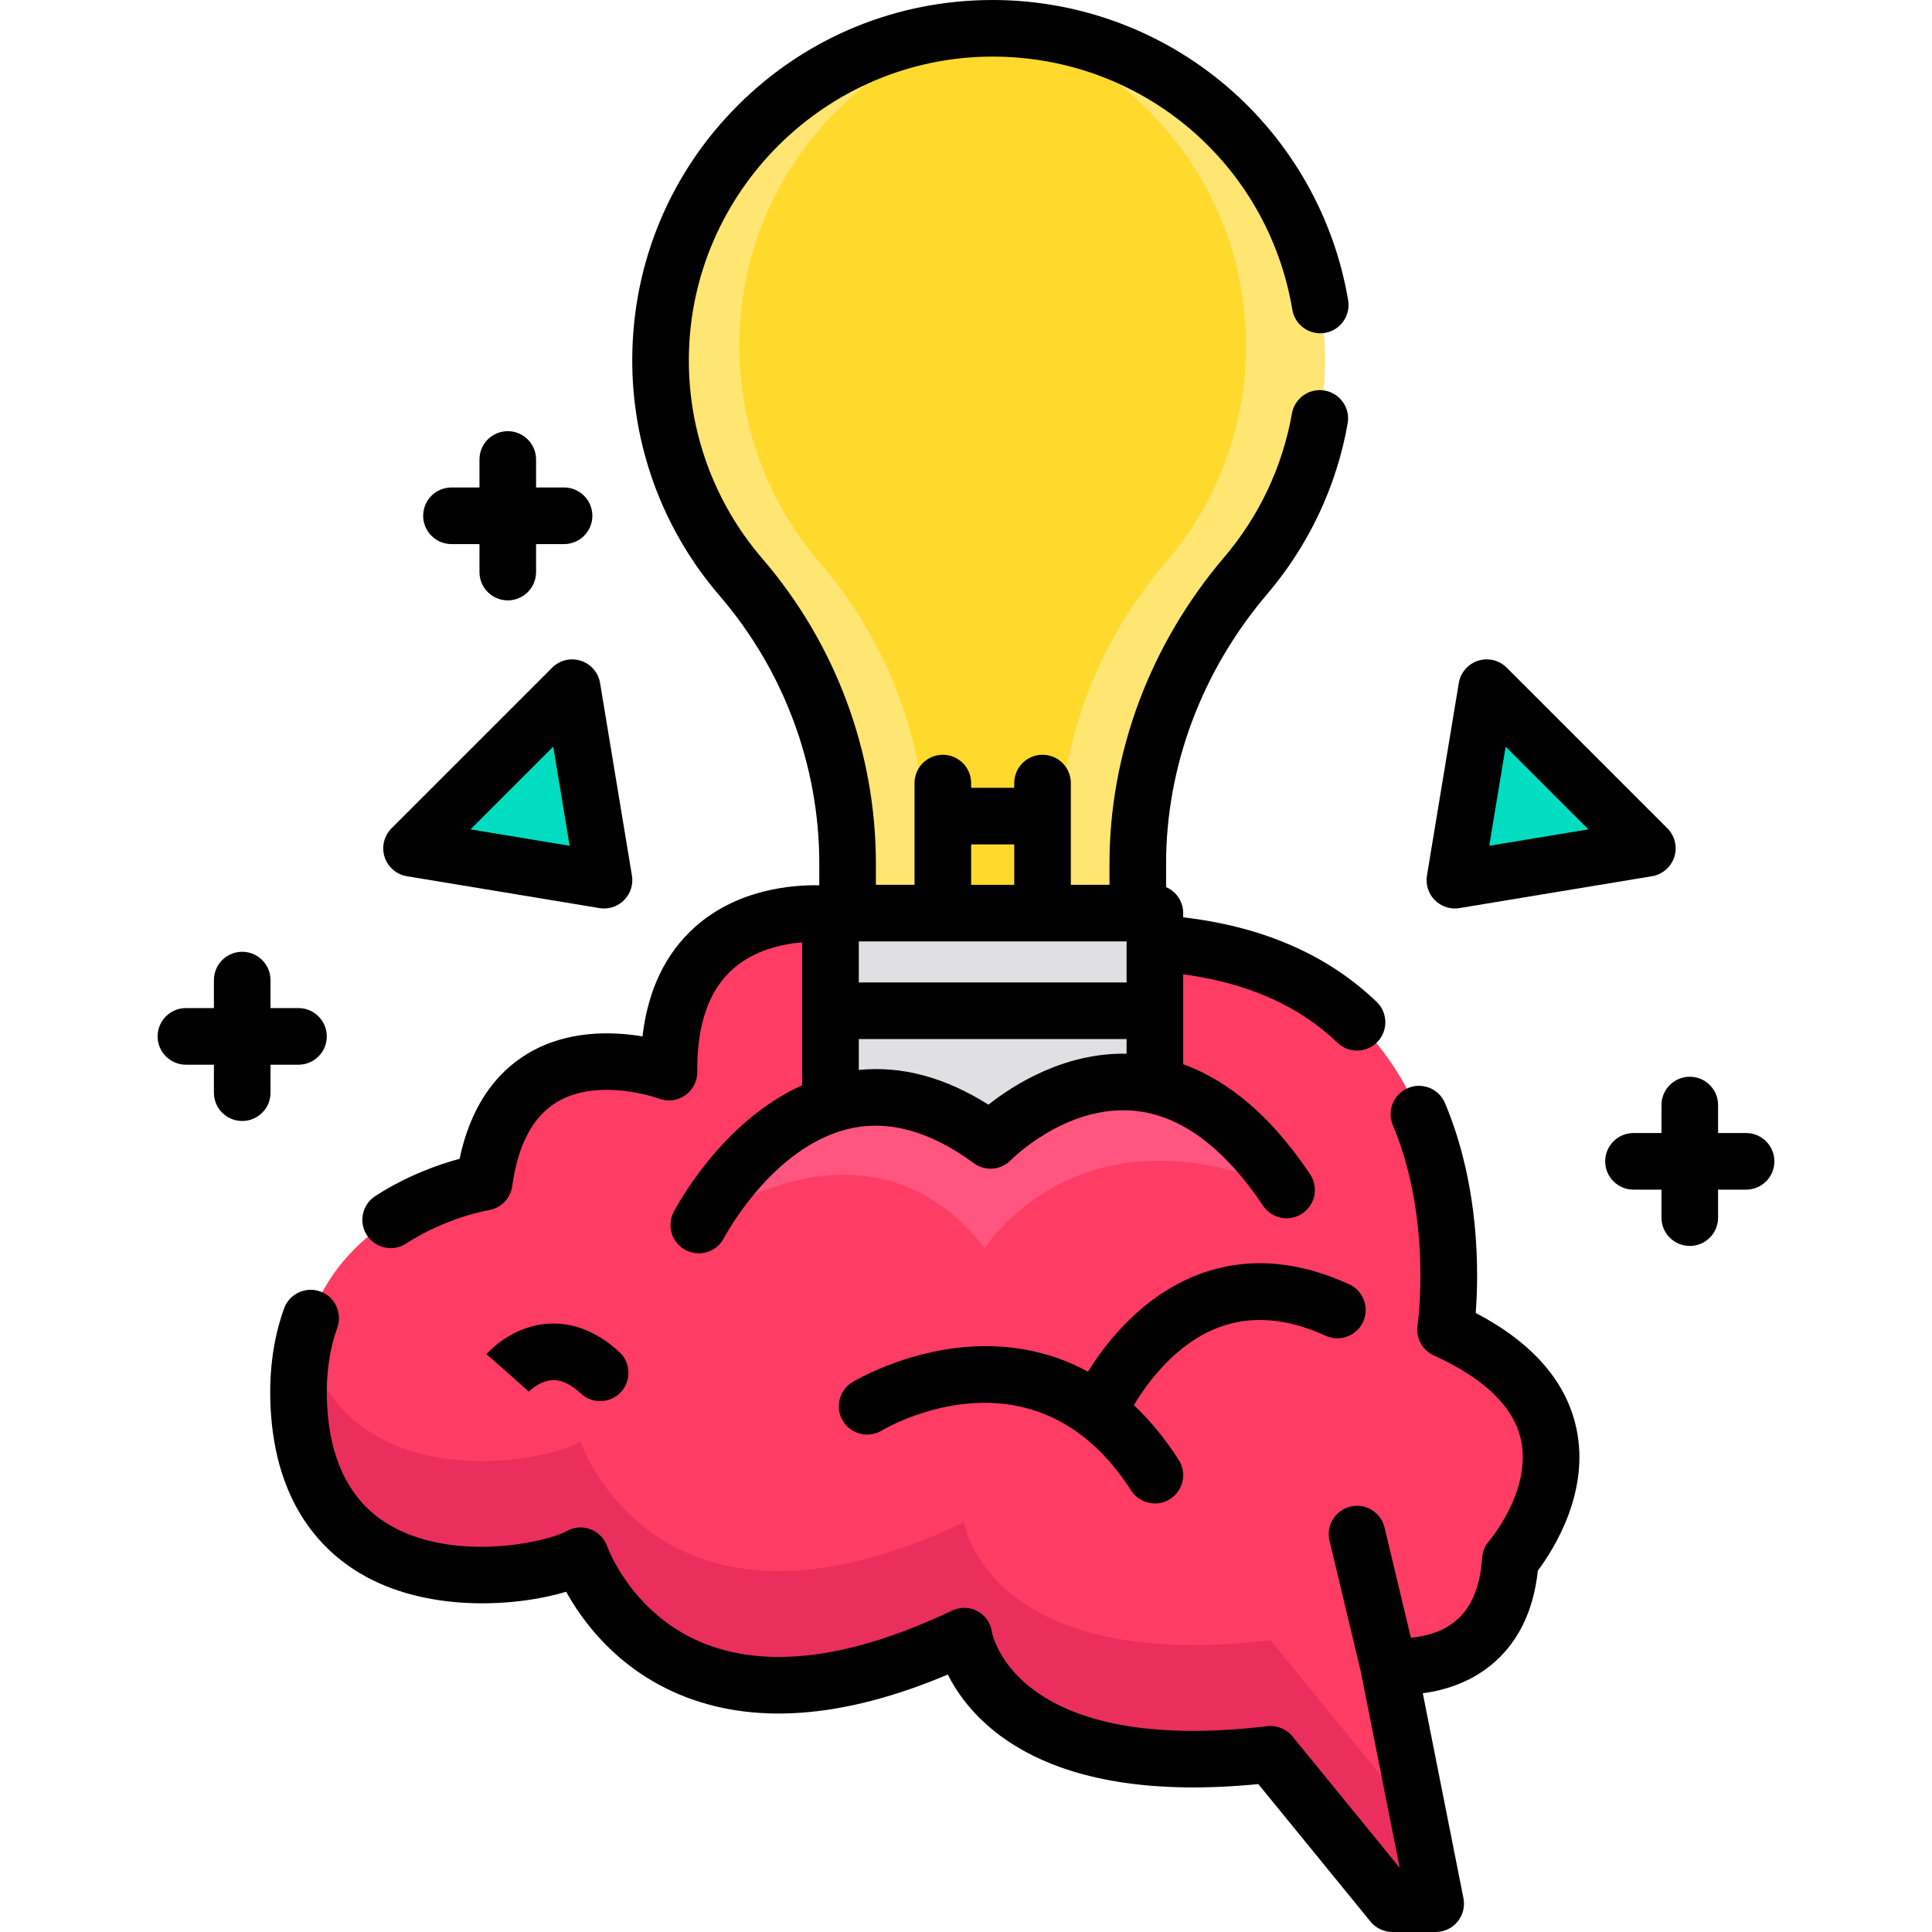
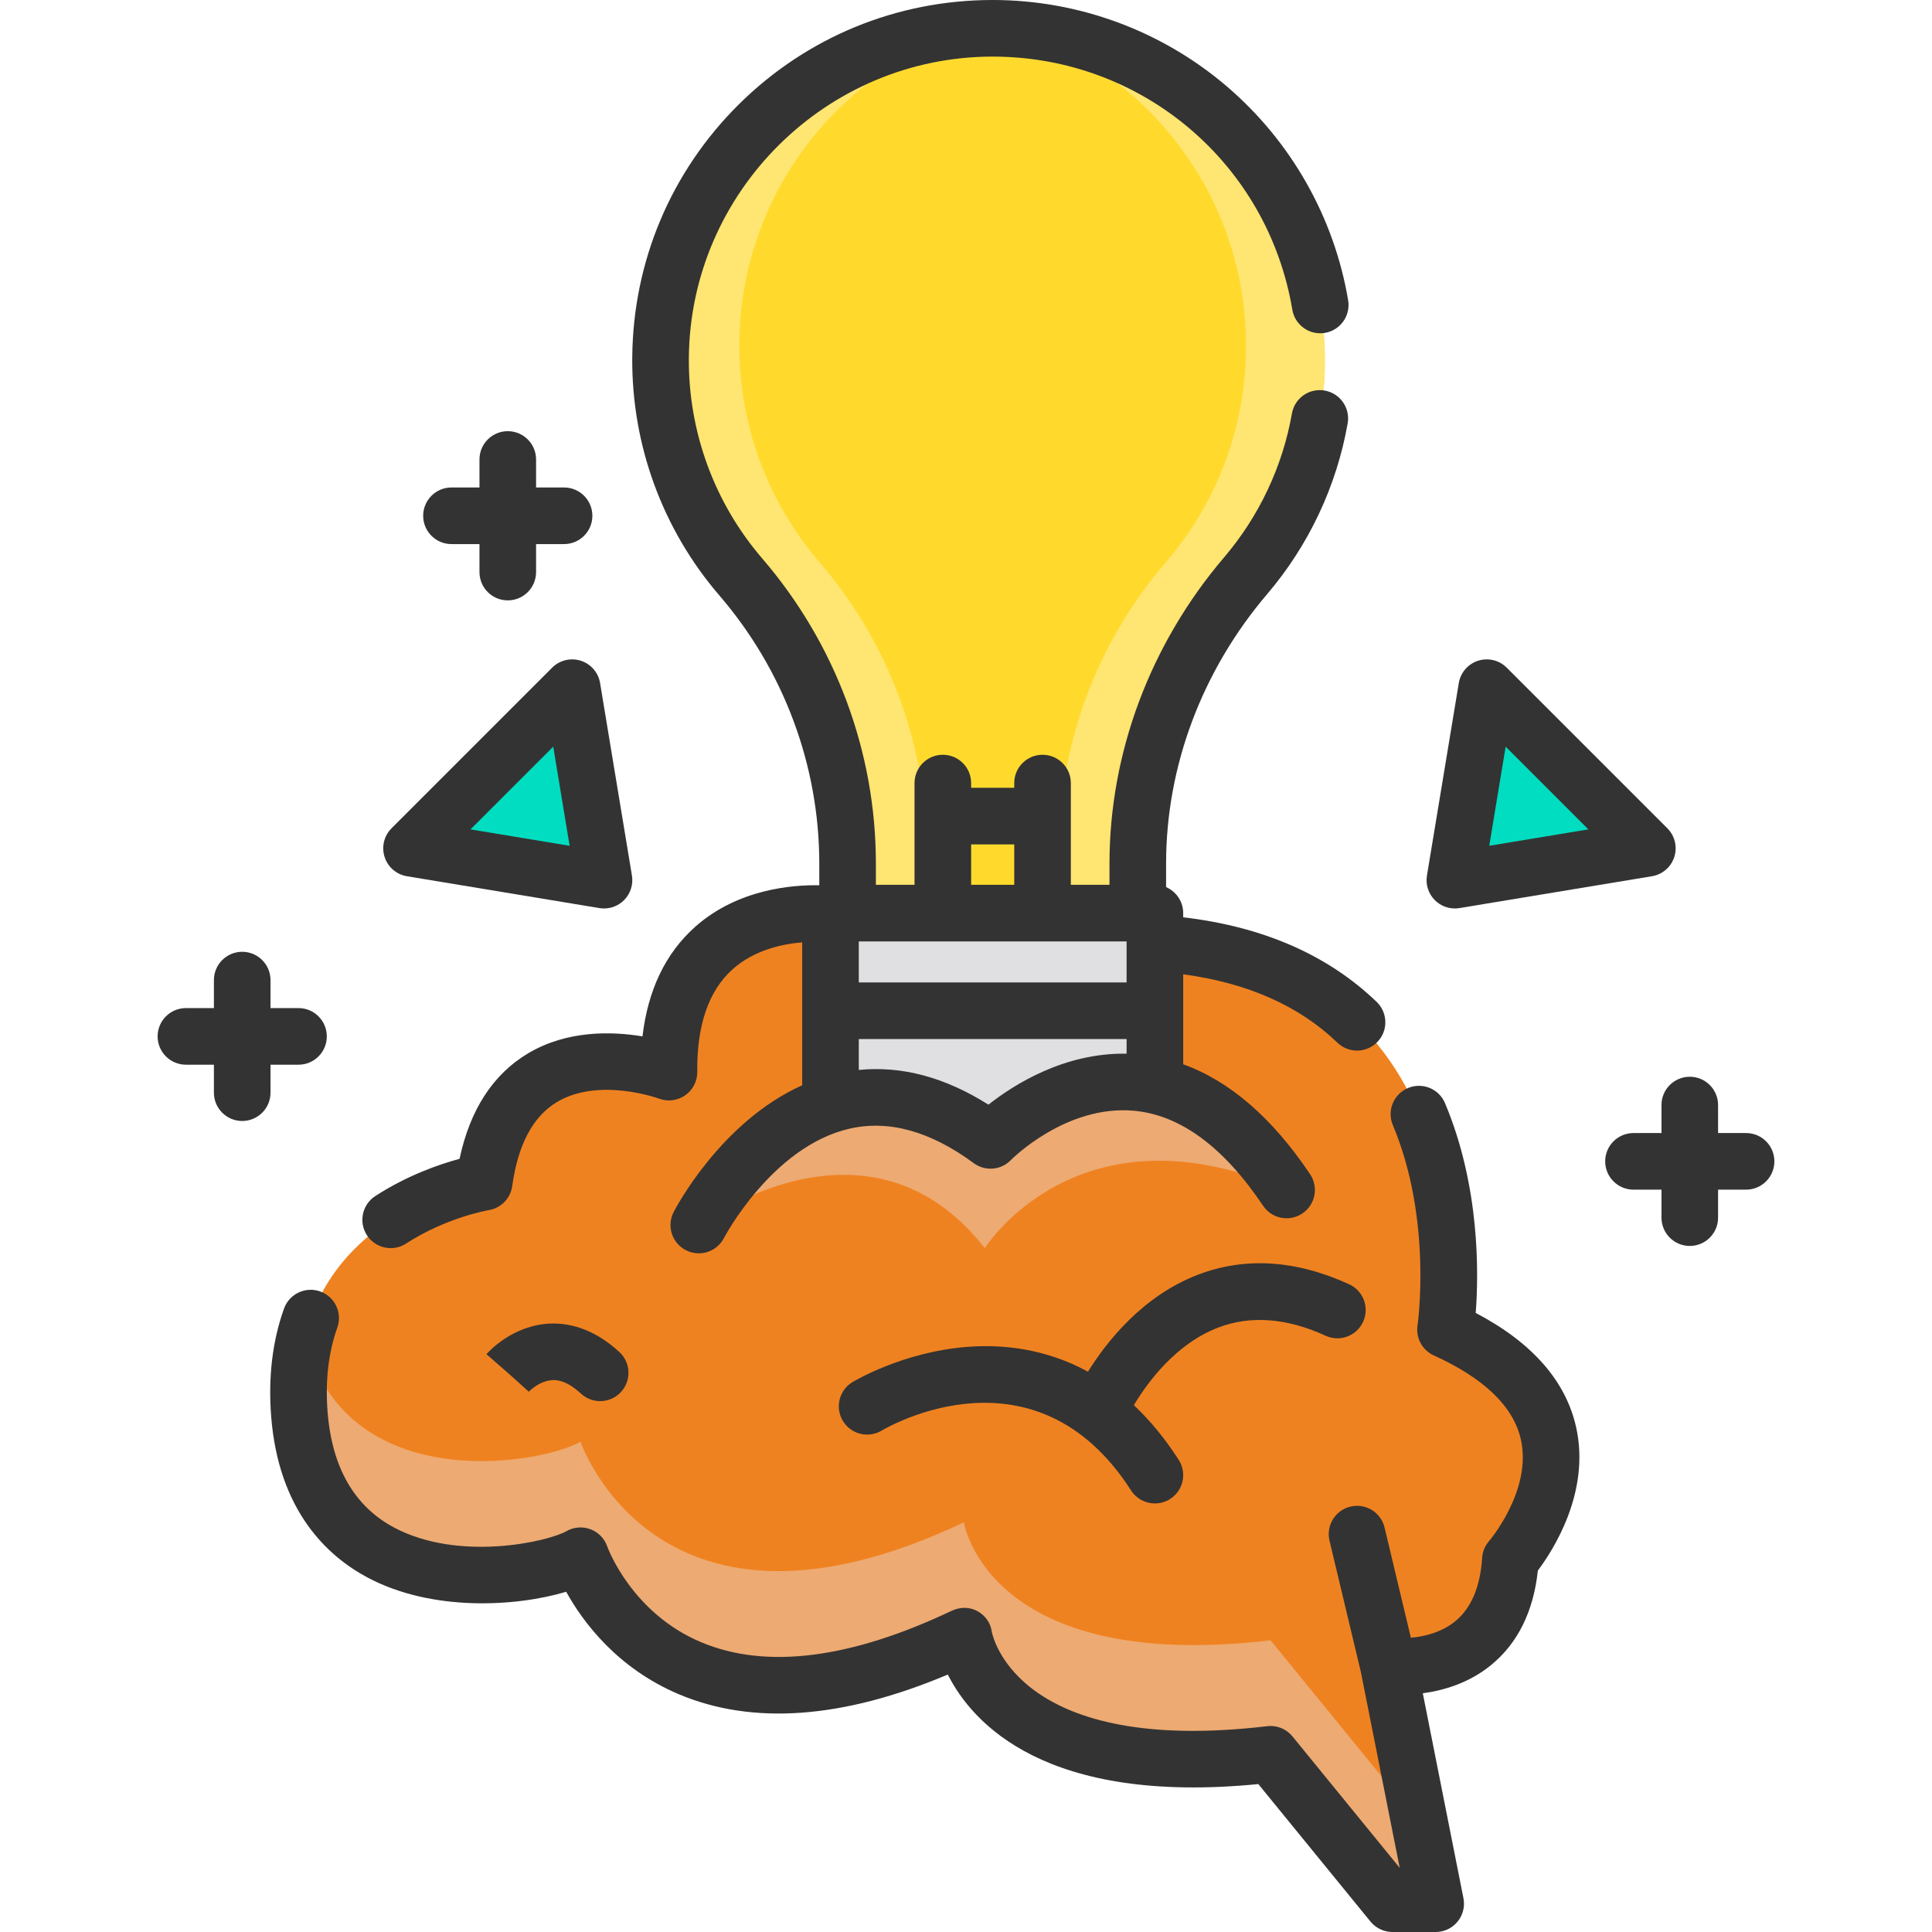
- <svg xmlns="http://www.w3.org/2000/svg" version="1.1" id="Capa_1" x="0px" y="0px" viewBox="0 0 511.997 511.997" style="enable-background:new 0 0 511.997 511.997;" xml:space="preserve">
-   <path style="fill:#FF3C63;" d="M220.089,242.291c0,0-43.325-5.576-42.804,41.833c0,0-42.721-16.15-48.972,29.175  c0,0-53.14,8.336-48.972,61.476s62.518,44.284,74.501,37.511c0,0,20.318,59.913,101.592,21.36c0,0,6.252,40.116,81.273,31.259  l32.301,39.595h11.462l-12.504-63.039c0,0,30.217,4.168,32.301-28.133c0,0,33.343-38.032-17.192-60.955  c0,0,16-105.395-89.609-102.634C293.464,249.739,269.144,210.877,220.089,242.291z" />
-   <path style="fill:#EA2F5C;" d="M380.468,504.5h-11.462l-32.301-39.595c-75.022,8.857-81.273-31.259-81.273-31.259  c-81.273,38.553-101.592-21.36-101.592-21.36c-11.983,6.773-70.333,15.63-74.501-37.511c-0.604-7.752,0-14.556,1.5-20.506  c10.159,42.273,61.81,34.124,73,27.8c0,0,20.318,59.913,101.592,21.36c0,0,6.252,40.116,81.273,31.259l32.301,39.595h5.47  L380.468,504.5z" />
-   <path style="fill:#FFDA2D;" d="M351.096,95.524c0-48.614-39.409-88.024-88.023-88.024c-48.375-0.001-87.608,38.88-88.022,87.253  c-0.19,22.225,7.858,42.566,21.274,58.155c18.192,21.138,28.293,48.044,28.293,75.933v13.14h76.908v-13.137  c0-28.041,10.394-54.926,28.58-76.271C343.196,137.21,351.096,117.29,351.096,95.524z" />
+ <svg xmlns="http://www.w3.org/2000/svg" version="1.1" id="Capa_1" x="0px" y="0px" width="1559.061px" height="1559.059px" viewBox="0 0 1559.061 1559.059" enable-background="new 0 0 1559.061 1559.059" xml:space="preserve">
+   <path fill="#EF8220" d="M670.184,737.79c0,0-131.927-16.979-130.341,127.384c0,0-130.088-49.178-149.122,88.84  c0,0-161.814,25.383-149.123,187.197s190.371,134.848,226.86,114.223c0,0,61.869,182.439,309.354,65.043  c0,0,19.037,122.154,247.48,95.186l98.358,120.568h34.903l-38.076-191.957c0,0,92.013,12.691,98.358-85.666  c0,0,101.531-115.811-52.351-185.611c0,0,48.721-320.934-272.864-312.527C893.614,760.47,819.56,642.133,670.184,737.79z" />
+   <path fill="#EDAA72" d="M1158.547,1536.231h-34.902l-98.358-120.568c-228.446,26.969-247.48-95.186-247.48-95.186  c-247.481,117.396-309.354-65.043-309.354-65.043c-36.489,20.625-214.168,47.594-226.86-114.223  c-1.839-23.605,0-44.324,4.568-62.441c30.935,128.723,188.214,103.908,222.289,84.652c0,0,61.87,182.438,309.354,65.041  c0,0,19.038,122.156,247.481,95.186l98.358,120.57h16.656L1158.547,1536.231z" />
+   <path fill="#FFDA2D" d="M1069.107,290.876c0-148.032-120.003-268.038-268.035-268.038  c-147.305-0.003-266.771,118.392-268.032,265.69c-0.578,67.677,23.929,129.616,64.781,177.085  c55.396,64.366,86.153,146.297,86.153,231.221v40.012h234.189v-40.003c0-85.386,31.65-167.253,87.028-232.249  C1045.052,417.812,1069.107,357.155,1069.107,290.876z" />
  <g>
-     <path style="fill:#FFE571;" d="M217.218,149.047c18.194,21.135,28.296,48.039,28.296,75.93v17.005h-20.895v-13.143   c0-27.891-10.102-54.795-28.296-75.929c-13.411-15.586-21.457-35.928-21.273-58.159c0.396-46.49,36.656-84.216,82.427-87.073   c-35.449,11.143-61.201,44.066-61.533,83.211C195.752,113.11,203.798,133.452,217.218,149.047z" />
-     <path style="fill:#FFE571;" d="M308.926,149.047c-18.194,21.135-28.296,48.039-28.296,75.93v17.005h20.895v-13.143   c0-27.891,10.102-54.795,28.296-75.929c13.411-15.586,21.457-35.928,21.273-58.159c-0.396-46.49-36.656-84.216-82.427-87.073   c35.449,11.143,61.201,44.066,61.533,83.211C330.392,113.11,322.346,133.452,308.926,149.047z" />
+     <path fill="#FFE571" d="M661.441,453.856c55.401,64.357,86.163,146.281,86.163,231.211v51.781h-63.627v-40.021   c0-84.93-30.761-166.854-86.162-231.208c-40.838-47.461-65.338-109.403-64.778-177.098   C534.243,146.958,644.657,32.08,784.032,23.38c-107.944,33.931-186.36,134.184-187.371,253.382   C596.076,344.427,620.577,406.369,661.441,453.856z" />
+     <path fill="#FFE571" d="M940.697,453.856c-55.401,64.357-86.163,146.281-86.163,231.211v51.781h63.627v-40.021   c0-84.93,30.761-166.854,86.163-231.208c40.837-47.461,65.338-109.403,64.777-177.098   C1067.896,146.958,957.481,32.08,818.106,23.38c107.944,33.931,186.36,134.184,187.371,253.382   C1006.062,344.427,981.562,406.369,940.697,453.856z" />
  </g>
-   <rect x="220.088" y="241.98" style="fill:#E0E0E3;" width="85.967" height="56.997" />
-   <path style="fill:#FF557E;" d="M340.959,315.353c1.629,0.707-2.126-3.087-3.193-4.514c-36.367-48.65-75.266-8.626-75.266-8.626  c-47.722-35.24-77.315,22.439-77.315,22.439s44.545-33.695,75.804,6.125C260.989,330.776,285.649,291.355,340.959,315.353z" />
+   <rect x="670.181" y="736.843" fill="#E0E0E3" width="261.774" height="173.56" />
+   <path fill="#EDAA72" d="M1038.24,960.268c4.96,2.152-6.474-9.4-9.724-13.746c-110.739-148.141-229.188-26.266-229.188-26.266  c-145.316-107.309-235.429,68.328-235.429,68.328s135.642-102.604,230.827,18.65C794.727,1007.231,869.817,887.192,1038.24,960.268z  " />
  <g>
-     <polygon style="fill:#00DDC0;" points="385.552,233.251 436.561,224.811 393.993,182.242  " />
-     <polygon style="fill:#00DDC0;" points="160.068,233.251 109.06,224.811 151.628,182.242  " />
+     <polygon fill="#00DDC0" points="1174.028,710.263 1329.354,684.562 1199.731,554.938  " />
+     <polygon fill="#00DDC0" points="487.416,710.263 332.094,684.562 461.716,554.938  " />
  </g>
-   <path d="M103.536,330.767c1.398,0,2.814-0.391,4.075-1.209c10.76-6.979,21.774-8.835,21.863-8.85  c3.269-0.513,5.815-3.106,6.268-6.385c1.514-10.974,5.499-18.466,11.845-22.267c11.148-6.674,26.911-0.966,27.046-0.917  c2.319,0.875,4.919,0.551,6.95-0.869c2.03-1.42,3.229-3.751,3.202-6.229c-0.136-12.337,3.006-21.474,9.339-27.156  c5.724-5.136,13.18-6.724,18.464-7.15v37.87c-21.567,9.695-33.515,32.531-34.075,33.622c-1.889,3.68-0.438,8.188,3.238,10.083  c1.098,0.566,2.271,0.835,3.427,0.835c2.716,0,5.339-1.479,6.674-4.056c0.125-0.241,12.762-24.217,33.203-28.965  c10.421-2.42,21.518,0.649,32.99,9.121c3.019,2.229,7.22,1.884,9.833-0.806c0.144-0.146,14.535-14.708,32.621-13.084  c12.258,1.108,23.774,9.578,34.23,25.174c2.307,3.439,6.965,4.358,10.406,2.053c3.44-2.307,4.359-6.966,2.053-10.406  c-10.013-14.934-21.29-24.678-33.631-29.135v-23.838c16.984,2.267,30.715,8.341,40.871,18.116c1.455,1.4,3.328,2.097,5.2,2.097  c1.968,0,3.933-0.77,5.404-2.299c2.873-2.984,2.782-7.732-0.202-10.604c-12.924-12.44-30.16-19.958-51.273-22.418v-1.115  c0-3.087-1.866-5.737-4.531-6.887v-6.25c0-25.771,9.514-51.13,26.789-71.406c11.021-12.936,18.396-28.582,21.331-45.248  c0.718-4.08-2.007-7.969-6.086-8.688c-4.087-0.722-7.97,2.008-8.688,6.086c-2.471,14.037-8.687,27.219-17.976,38.121  c-19.585,22.987-30.371,51.802-30.371,81.135v5.637h-10.243v-26.96c0-4.143-3.357-7.5-7.5-7.5s-7.5,3.357-7.5,7.5v1.257h-11.422  v-1.257c0-4.143-3.357-7.5-7.5-7.5s-7.5,3.357-7.5,7.5v26.961h-10.242v-5.639c0-29.562-10.692-58.266-30.108-80.826  c-12.715-14.774-19.626-33.667-19.458-53.197c0.376-44.013,36.498-79.82,80.521-79.819c39.477,0,72.872,28.206,79.405,67.067  c0.687,4.084,4.553,6.837,8.64,6.153c4.085-0.688,6.84-4.556,6.153-8.64c-3.701-22.012-15.136-42.158-32.199-56.729  C307.814,8.116,285.796,0,263.073,0c-0.001,0,0,0-0.002,0c-25.387,0-49.279,9.823-67.274,27.659  c-17.996,17.839-28.027,41.645-28.245,67.03c-0.198,23.167,8.001,45.58,23.089,63.111c17.074,19.839,26.478,45.069,26.478,71.041  v5.764c-6.918-0.137-21.554,0.927-32.884,11.002c-7.845,6.977-12.525,16.72-13.971,29.044c-8.092-1.347-19.933-1.672-30.281,4.476  c-9.311,5.533-15.418,14.929-18.197,27.971c-5.305,1.433-13.829,4.356-22.338,9.876c-3.475,2.254-4.464,6.898-2.21,10.374  C98.674,329.562,101.08,330.767,103.536,330.767z M298.558,249.481v10.874h-70.97v-10.874L298.558,249.481L298.558,249.481z   M261.944,292.745c-11.498-7.269-23.011-10.342-34.356-9.199v-8.19h70.97v3.884C282.118,278.933,268.735,287.387,261.944,292.745z   M257.361,223.776h11.422v10.704h-11.422V223.776z" />
-   <path d="M391.078,347.937c0.796-10.362,1.168-33.481-8.136-55.593c-1.607-3.817-6.003-5.609-9.822-4.004  c-3.817,1.606-5.61,6.004-4.004,9.822c10.548,25.066,6.582,52.818,6.542,53.085c-0.504,3.319,1.26,6.569,4.316,7.956  c13.396,6.077,21.166,13.602,23.091,22.365c2.951,13.437-8.343,26.703-8.439,26.815c-1.09,1.243-1.738,2.812-1.845,4.462  c-0.493,7.646-2.868,13.279-7.058,16.744c-3.719,3.076-8.371,4.114-11.826,4.425l-6.974-29.202  c-0.962-4.029-5.002-6.514-9.037-5.553c-4.028,0.962-6.515,5.008-5.553,9.037l8.304,34.774l10.301,51.933l-28.422-34.84  c-1.621-1.985-4.145-3.016-6.69-2.707c-65.302,7.715-72.584-22.984-72.99-25.012c-0.313-2.366-1.72-4.337-3.815-5.485  c-2.108-1.155-4.63-1.119-6.804-0.09c-26.821,12.723-49.126,15.544-66.296,8.381c-18.616-7.766-24.93-25.234-24.979-25.374  c-0.718-2.115-2.341-3.801-4.428-4.598c-2.087-0.798-4.42-0.622-6.365,0.478c-5.137,2.901-28.646,8.138-45.689-0.933  c-10.554-5.616-16.49-15.924-17.645-30.636c-0.647-8.257,0.219-15.775,2.576-22.347c1.398-3.899-0.629-8.193-4.527-9.592  c-3.898-1.395-8.192,0.628-9.592,4.527c-3.078,8.582-4.226,18.199-3.411,28.585c1.97,25.104,14.982,37.079,25.552,42.703  c17.141,9.122,39.417,7.72,52.63,3.771c4.334,7.831,13.382,20.18,29.81,27.135c19.574,8.284,43.538,6.532,71.322-5.197  c6.522,12.927,25.959,34.559,82.291,29.025l29.729,36.441c1.425,1.746,3.559,2.759,5.812,2.759h11.462  c2.245,0,4.372-1.006,5.796-2.74c1.425-1.735,1.998-4.017,1.561-6.219l-10.771-54.307c5.436-0.725,12.205-2.666,18.076-7.46  c7.083-5.781,11.253-14.201,12.414-25.054c4.058-5.402,13.884-20.674,10.199-37.744C415.067,366.08,406.106,355.824,391.078,347.937  z" />
-   <path d="M145.526,350.773c-9.719,0.518-15.935,7.329-16.611,8.104l5.649,4.934l5.584,5.007c0.018-0.02,1.827-1.953,4.428-2.749  c1.891-0.577,4.926-0.873,9.381,3.248c1.443,1.335,3.27,1.994,5.091,1.994c2.018,0,4.03-0.81,5.508-2.407  c2.813-3.041,2.628-7.786-0.413-10.599C156.939,351.642,150.034,350.525,145.526,350.773z" />
-   <path d="M322.852,351.811c8.573-3.275,18.144-2.545,28.444,2.172c3.769,1.726,8.219,0.068,9.941-3.697  c1.725-3.766,0.069-8.217-3.697-9.941c-14.145-6.476-27.657-7.314-40.163-2.499c-14.579,5.615-24.085,17.671-29.059,25.663  c-11.411-6.231-22.908-7.304-32.165-6.564c-16.916,1.364-29.713,9.006-30.249,9.33c-3.536,2.14-4.664,6.731-2.536,10.273  c2.129,3.542,6.73,4.688,10.282,2.572c1.65-0.986,40.717-23.664,66.093,15.857c1.434,2.231,3.851,3.449,6.318,3.449  c1.388,0,2.791-0.385,4.045-1.189c3.486-2.238,4.497-6.878,2.26-10.364c-3.75-5.84-7.752-10.608-11.882-14.49  C304.121,366.305,311.608,356.105,322.852,351.811z" />
-   <path d="M462.727,300.267h-7.419v-7.419c0-4.143-3.357-7.5-7.5-7.5s-7.5,3.357-7.5,7.5v7.419h-7.42c-4.143,0-7.5,3.357-7.5,7.5  s3.357,7.5,7.5,7.5h7.42v7.42c0,4.143,3.357,7.5,7.5,7.5s7.5-3.357,7.5-7.5v-7.42h7.419c4.143,0,7.5-3.357,7.5-7.5  S466.869,300.267,462.727,300.267z" />
-   <path d="M119.644,144.186h7.42v7.419c0,4.143,3.357,7.5,7.5,7.5s7.5-3.357,7.5-7.5v-7.419h7.419c4.143,0,7.5-3.357,7.5-7.5  s-3.357-7.5-7.5-7.5h-7.419v-7.42c0-4.143-3.357-7.5-7.5-7.5s-7.5,3.357-7.5,7.5v7.42h-7.42c-4.143,0-7.5,3.357-7.5,7.5  S115.502,144.186,119.644,144.186z" />
-   <path d="M71.688,282.153h7.42c4.143,0,7.5-3.357,7.5-7.5s-3.357-7.5-7.5-7.5h-7.42v-7.42c0-4.143-3.357-7.5-7.5-7.5  c-4.143,0-7.5,3.357-7.5,7.5v7.42h-7.419c-4.143,0-7.5,3.357-7.5,7.5s3.357,7.5,7.5,7.5h7.419v7.419c0,4.143,3.357,7.5,7.5,7.5  s7.5-3.357,7.5-7.5V282.153z" />
-   <path d="M385.553,240.751c0.406,0,0.816-0.033,1.225-0.101l51.009-8.44c2.773-0.459,5.057-2.43,5.916-5.106s0.15-5.608-1.837-7.597  l-42.569-42.568c-1.987-1.988-4.92-2.697-7.597-1.837c-2.677,0.859-4.647,3.144-5.106,5.916l-8.439,51.009  c-0.395,2.387,0.386,4.817,2.096,6.528C381.668,239.973,383.58,240.751,385.553,240.751z M399.009,197.865l21.929,21.929  l-26.275,4.348L399.009,197.865z" />
-   <path d="M107.835,232.21l51.009,8.44c0.408,0.067,0.817,0.101,1.225,0.101c1.973,0,3.886-0.779,5.304-2.196  c1.71-1.711,2.49-4.142,2.096-6.528l-8.44-51.009c-0.459-2.773-2.43-5.057-5.106-5.916c-2.678-0.86-5.609-0.151-7.597,1.837  l-42.568,42.568c-1.987,1.988-2.696,4.92-1.837,7.597C102.78,229.781,105.061,231.751,107.835,232.21z M146.611,197.865  l4.348,26.276l-26.276-4.348L146.611,197.865z" />
-   <g>
- </g>
-   <g>
- </g>
-   <g>
- </g>
-   <g>
- </g>
-   <g>
- </g>
-   <g>
- </g>
-   <g>
- </g>
-   <g>
- </g>
-   <g>
- </g>
-   <g>
- </g>
-   <g>
- </g>
-   <g>
- </g>
-   <g>
- </g>
-   <g>
- </g>
-   <g>
- </g>
+   <path fill="#333333" d="M315.273,1007.204c4.257,0,8.568-1.189,12.408-3.682c32.765-21.25,66.303-26.902,66.574-26.947  c9.954-1.562,17.707-9.459,19.087-19.443c4.609-33.416,16.744-56.23,36.068-67.805c33.946-20.322,81.945-2.941,82.356-2.791  c7.062,2.664,14.979,1.678,21.163-2.646c6.182-4.324,9.833-11.422,9.75-18.969c-0.414-37.566,9.154-65.389,28.438-82.691  c17.43-15.639,40.134-20.474,56.224-21.772v115.317c-65.673,29.521-102.055,99.059-103.76,102.381  c-5.753,11.205-1.334,24.932,9.859,30.703c3.344,1.723,6.915,2.543,10.436,2.543c8.271,0,16.258-4.504,20.322-12.352  c0.381-0.734,38.861-73.742,101.105-88.199c31.732-7.369,65.523,1.977,100.456,27.773c9.193,6.787,21.985,5.736,29.942-2.455  c0.438-0.443,44.26-44.785,99.333-39.84c37.326,3.373,72.393,29.164,104.232,76.656c7.024,10.471,21.208,13.27,31.687,6.25  c10.475-7.023,13.273-21.211,6.252-31.686c-30.49-45.475-64.83-75.146-102.408-88.719v-72.588  c51.717,6.902,93.528,25.398,124.454,55.164c4.431,4.264,10.134,6.385,15.834,6.385c5.993,0,11.977-2.344,16.456-7  c8.748-9.086,8.471-23.545-0.615-32.289c-39.354-37.881-91.839-60.774-156.129-68.264v-3.396c0-9.4-5.683-17.47-13.798-20.972  V696.84c0-78.475,28.971-155.693,81.574-217.436c33.56-39.391,56.017-87.033,64.954-137.782  c2.187-12.424-6.111-24.267-18.532-26.456c-12.445-2.198-24.269,6.114-26.455,18.532c-7.524,42.744-26.453,82.884-54.738,116.081  c-59.638,69.997-92.481,157.74-92.481,247.061v17.165h-31.19V631.91c0-12.616-10.223-22.838-22.838-22.838  c-12.616,0-22.838,10.222-22.838,22.838v3.827h-34.781v-3.827c0-12.616-10.222-22.838-22.838-22.838  c-12.615,0-22.838,10.222-22.838,22.838v82.098h-31.188v-17.171c0-90.018-32.558-177.424-91.681-246.12  c-38.718-44.987-59.762-102.518-59.25-161.988c1.145-134.022,111.139-243.056,245.19-243.053  c120.21,0,221.899,85.889,241.793,204.223c2.092,12.436,13.864,20.819,26.31,18.736c12.438-2.095,20.828-13.873,18.736-26.309  c-11.27-67.028-46.09-128.374-98.048-172.743C937.312,24.714,870.266,0,801.072,0c-0.003,0,0,0-0.006,0  c-77.305,0-150.058,29.912-204.854,84.223c-54.799,54.321-85.344,126.812-86.007,204.11  c-0.604,70.544,24.363,138.793,70.307,192.176c51.991,60.411,80.627,137.238,80.627,216.324v17.552  c-21.065-0.417-65.633,2.822-100.134,33.502c-23.888,21.245-38.139,50.914-42.542,88.441c-24.641-4.102-60.697-5.092-92.207,13.629  c-28.353,16.848-46.949,45.459-55.411,85.174c-16.154,4.363-42.11,13.264-68.021,30.072c-10.582,6.863-13.593,21.006-6.729,31.59  C300.468,1003.536,307.794,1007.204,315.273,1007.204z M909.126,759.684v33.112H693.019v-33.112H909.126L909.126,759.684z   M797.635,891.424c-35.013-22.133-70.069-31.49-104.616-28.01v-24.939h216.107v11.826  C859.065,849.368,818.313,875.11,797.635,891.424z M783.679,681.411h34.781v32.594h-34.781V681.411z" />
+   <path fill="#333333" d="M1190.855,1059.489c2.424-31.553,3.557-101.953-24.774-169.285c-4.894-11.623-18.28-17.08-29.909-12.191  c-11.623,4.891-17.083,18.281-12.192,29.908c32.119,76.328,20.043,160.834,19.921,161.646c-1.535,10.107,3.837,20.004,13.143,24.227  c40.792,18.506,64.451,41.42,70.313,68.104c8.985,40.916-25.405,81.311-25.697,81.652c-3.319,3.785-5.293,8.562-5.618,13.588  c-1.501,23.281-8.733,40.436-21.492,50.986c-11.324,9.365-25.49,12.527-36.011,13.475l-21.236-88.922  c-2.93-12.27-15.231-19.836-27.518-16.91c-12.266,2.93-19.839,15.25-16.91,27.518l25.286,105.889l31.367,158.141l-86.546-106.09  c-4.937-6.045-12.622-9.186-20.372-8.244c-198.849,23.492-221.022-69.986-222.259-76.162c-0.953-7.205-5.237-13.207-11.616-16.703  c-6.419-3.516-14.099-3.406-20.719-0.273c-81.672,38.742-149.592,47.332-201.875,25.521c-56.687-23.648-75.913-76.84-76.062-77.266  c-2.187-6.441-7.129-11.574-13.483-14.002c-6.355-2.43-13.459-1.895-19.382,1.455c-15.643,8.834-87.229,24.781-139.126-2.84  c-32.138-17.102-50.213-48.49-53.73-93.289c-1.97-25.143,0.667-48.035,7.844-68.047c4.257-11.873-1.916-24.949-13.785-29.209  c-11.87-4.248-24.945,1.912-29.208,13.785c-9.373,26.133-12.869,55.416-10.387,87.043c5.999,76.443,45.621,112.908,77.807,130.033  c52.195,27.777,120.027,23.508,160.261,11.482c13.197,23.846,40.749,61.449,90.773,82.627  c59.604,25.227,132.575,19.891,217.18-15.824c19.859,39.363,79.047,105.234,250.58,88.383l90.527,110.965  c4.339,5.316,10.837,8.4,17.697,8.4h34.902c6.836,0,13.313-3.062,17.649-8.342c4.339-5.283,6.084-12.232,4.753-18.938  l-32.798-165.369c16.553-2.207,37.165-8.117,55.042-22.715c21.568-17.604,34.267-43.244,37.802-76.291  c12.356-16.449,42.277-62.953,31.057-114.934C1263.903,1114.735,1236.616,1083.504,1190.855,1059.489z" />
+   <path fill="#333333" d="M443.136,1068.124c-29.596,1.578-48.523,22.318-50.582,24.678l17.201,15.023l17.004,15.246  c0.055-0.061,5.563-5.945,13.483-8.369c5.759-1.758,15-2.658,28.565,9.889c4.395,4.066,9.958,6.072,15.503,6.072  c6.145,0,12.271-2.467,16.772-7.328c8.565-9.262,8.002-23.709-1.258-32.275C477.889,1070.77,456.862,1067.368,443.136,1068.124z" />
+   <path fill="#333333" d="M983.103,1071.284c26.105-9.973,55.25-7.748,86.614,6.615c11.477,5.256,25.027,0.207,30.271-11.258  c5.253-11.469,0.21-25.021-11.258-30.271c-43.072-19.719-84.217-22.271-122.298-7.609c-44.395,17.098-73.341,53.809-88.486,78.145  c-34.747-18.973-69.757-22.24-97.944-19.986c-51.511,4.152-90.479,27.424-92.11,28.41c-10.767,6.516-14.202,20.496-7.722,31.281  c6.482,10.785,20.493,14.275,31.309,7.832c5.024-3.002,123.986-72.059,201.258,48.285c4.366,6.793,11.727,10.502,19.238,10.502  c4.227,0,8.499-1.172,12.317-3.619c10.615-6.816,13.693-20.945,6.882-31.561c-11.419-17.781-23.605-32.301-36.182-44.121  C926.066,1115.42,948.864,1084.36,983.103,1071.284z" />
+   <path fill="#333333" d="M1409.03,914.331h-22.591v-22.592c0-12.615-10.223-22.838-22.839-22.838  c-12.615,0-22.838,10.223-22.838,22.838v22.592h-22.594c-12.616,0-22.838,10.223-22.838,22.838s10.222,22.838,22.838,22.838h22.594  V982.6c0,12.615,10.223,22.838,22.838,22.838c12.616,0,22.839-10.223,22.839-22.838v-22.594h22.591  c12.615,0,22.838-10.223,22.838-22.838S1421.643,914.331,1409.03,914.331z" />
+   <path fill="#333333" d="M364.323,439.055h22.594v22.591c0,12.616,10.222,22.838,22.837,22.838c12.616,0,22.838-10.222,22.838-22.838  v-22.591h22.592c12.615,0,22.838-10.223,22.838-22.838c0-12.616-10.223-22.838-22.838-22.838h-22.592v-22.595  c0-12.615-10.222-22.838-22.838-22.838c-12.615,0-22.837,10.223-22.837,22.838v22.595h-22.594  c-12.616,0-22.838,10.222-22.838,22.838C341.485,428.832,351.71,439.055,364.323,439.055z" />
+   <path fill="#333333" d="M218.294,859.172h22.594c12.616,0,22.838-10.223,22.838-22.838s-10.222-22.838-22.838-22.838h-22.594  v-22.596c0-12.615-10.222-22.837-22.838-22.837s-22.838,10.223-22.838,22.837v22.596h-22.591c-12.616,0-22.838,10.223-22.838,22.838  s10.222,22.838,22.838,22.838h22.591v22.592c0,12.615,10.222,22.838,22.838,22.838s22.838-10.223,22.838-22.838V859.172z" />
+   <path fill="#333333" d="M1174.031,733.101c1.236,0,2.484-0.101,3.73-0.308l155.325-25.7c8.443-1.397,15.398-7.399,18.015-15.548  c2.615-8.148,0.456-17.077-5.594-23.134l-129.626-129.622c-6.05-6.054-14.981-8.212-23.133-5.594  c-8.151,2.616-14.15,9.574-15.548,18.015l-25.697,155.325c-1.203,7.269,1.175,14.668,6.383,19.878  C1162.201,730.731,1168.023,733.101,1174.031,733.101z M1215.005,602.511l66.775,66.774l-80.009,13.24L1215.005,602.511z" />
+   <path fill="#333333" d="M328.364,707.093l155.325,25.7c1.242,0.204,2.487,0.308,3.73,0.308c6.008,0,11.833-2.372,16.15-6.687  c5.207-5.211,7.582-12.613,6.383-19.879l-25.7-155.325c-1.398-8.443-7.399-15.398-15.549-18.015  c-8.154-2.618-17.079-0.46-23.133,5.594L315.949,668.411c-6.051,6.054-8.209,14.982-5.594,23.134S319.917,705.695,328.364,707.093z   M446.439,602.511l13.239,80.012l-80.012-13.24L446.439,602.511z" />
</svg>
